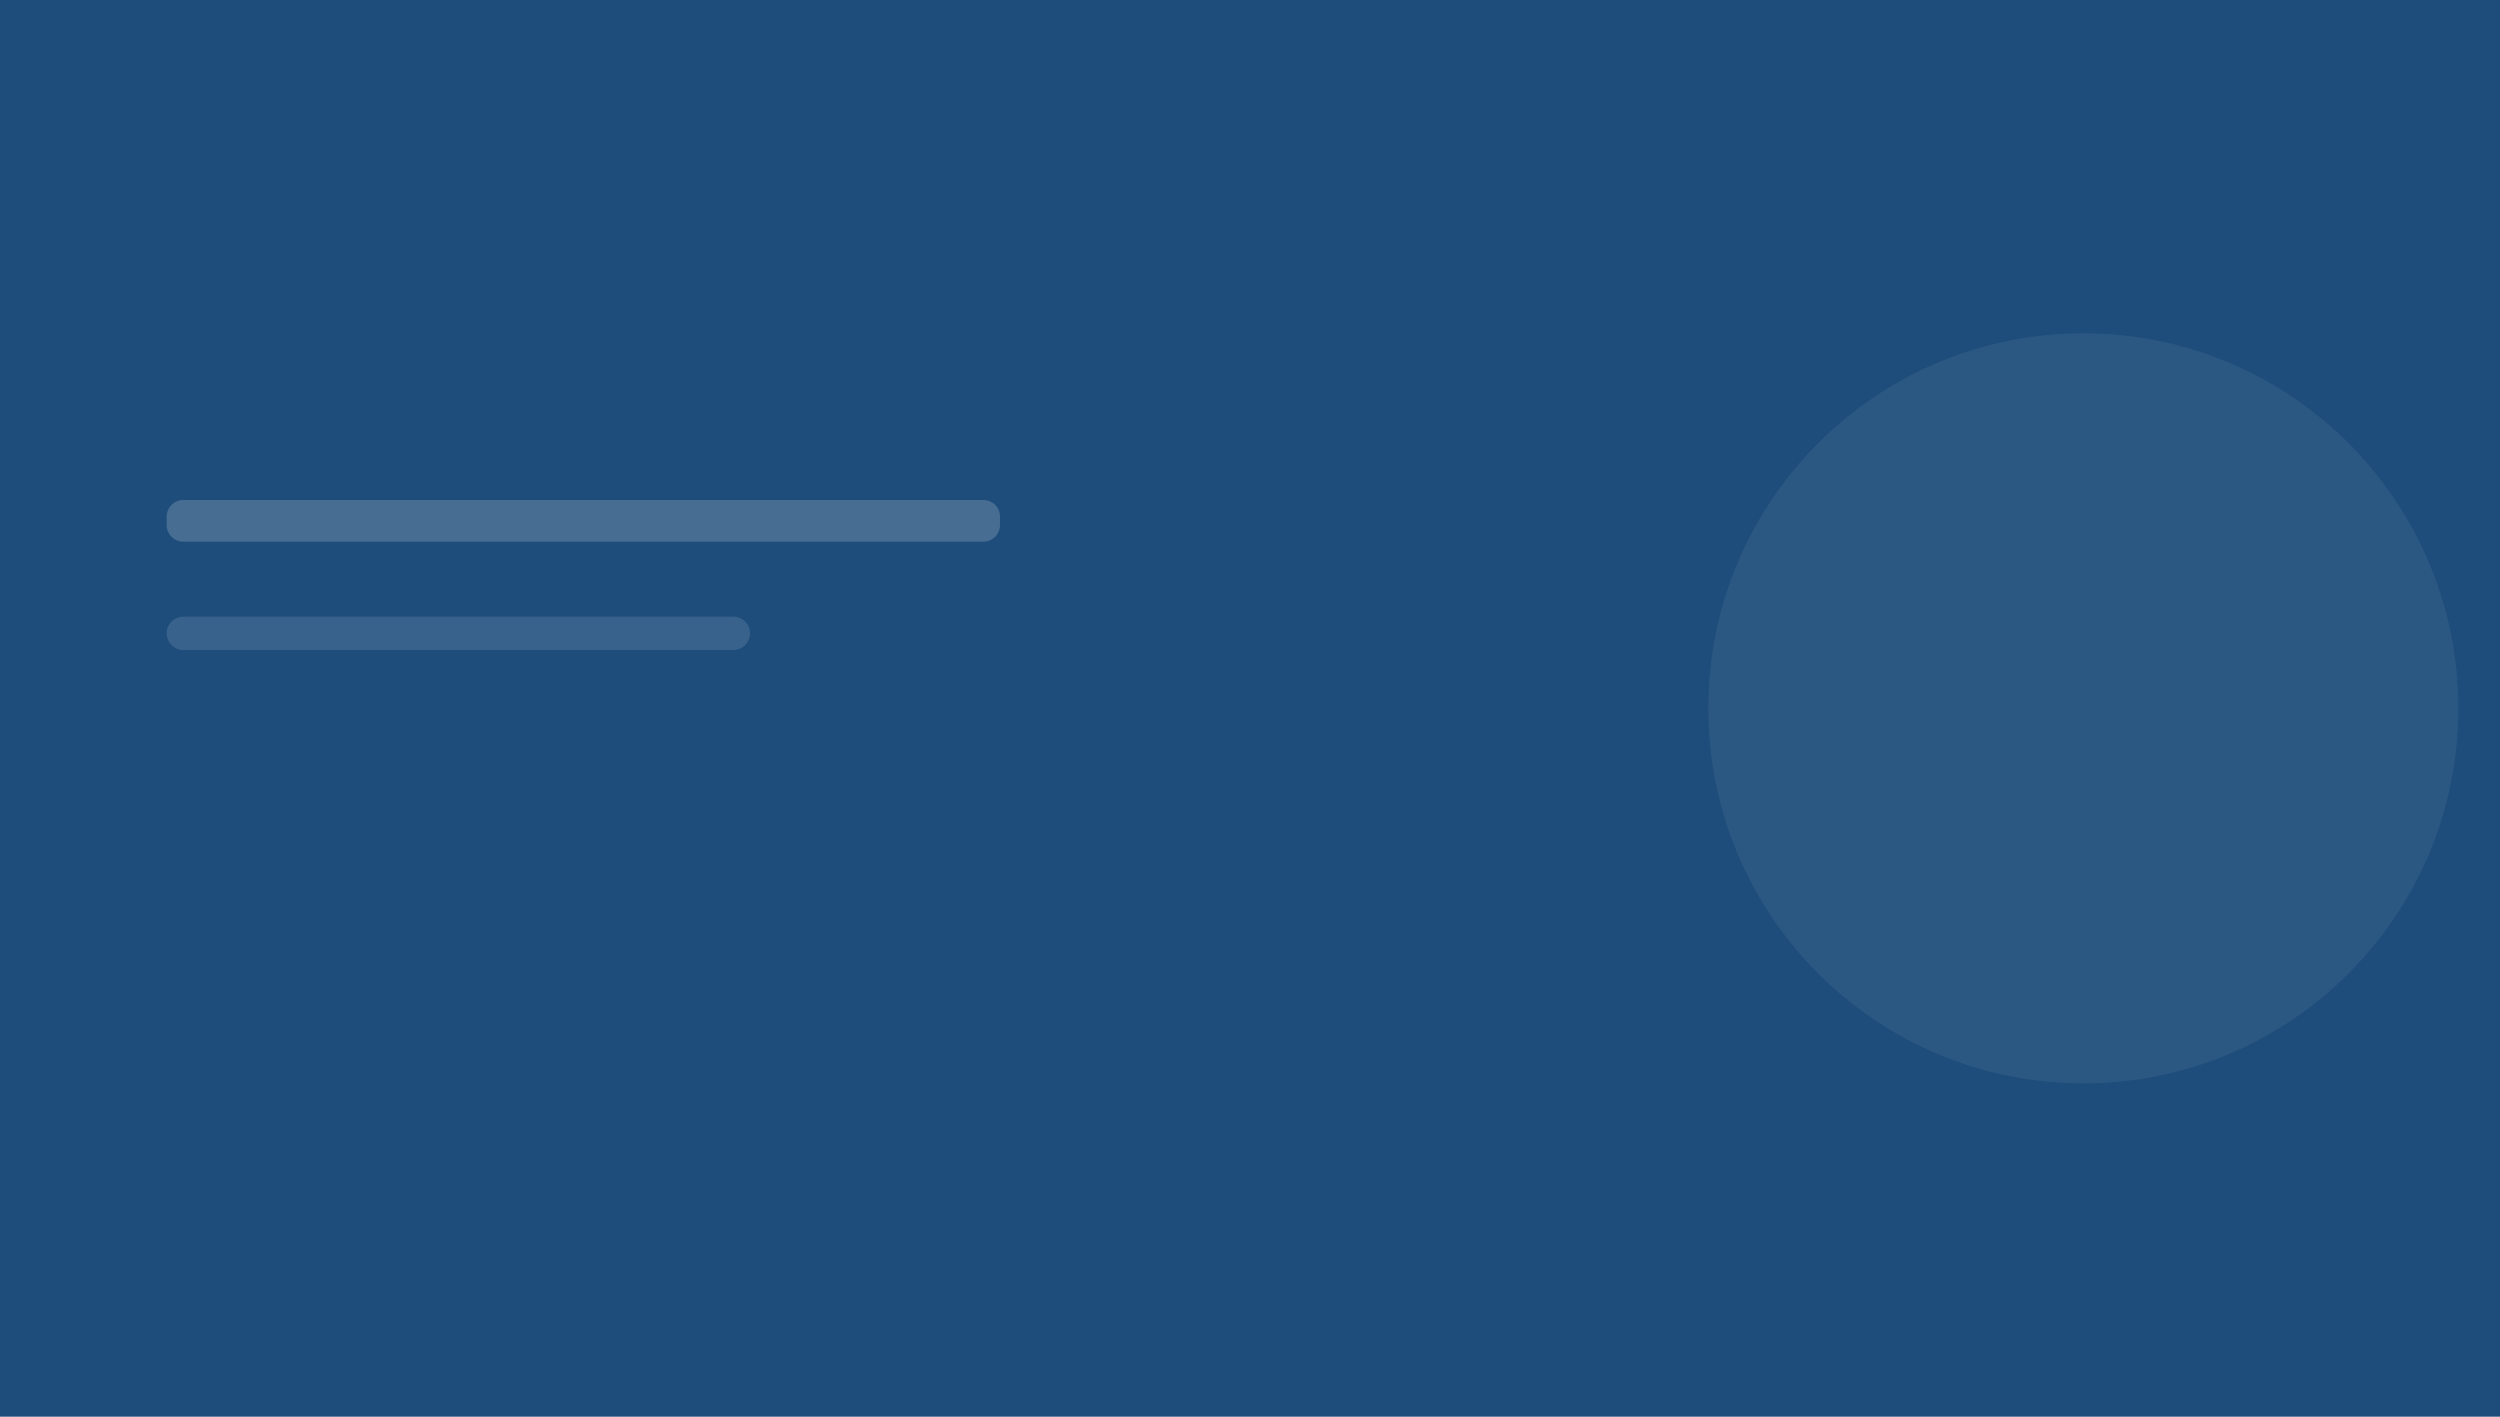
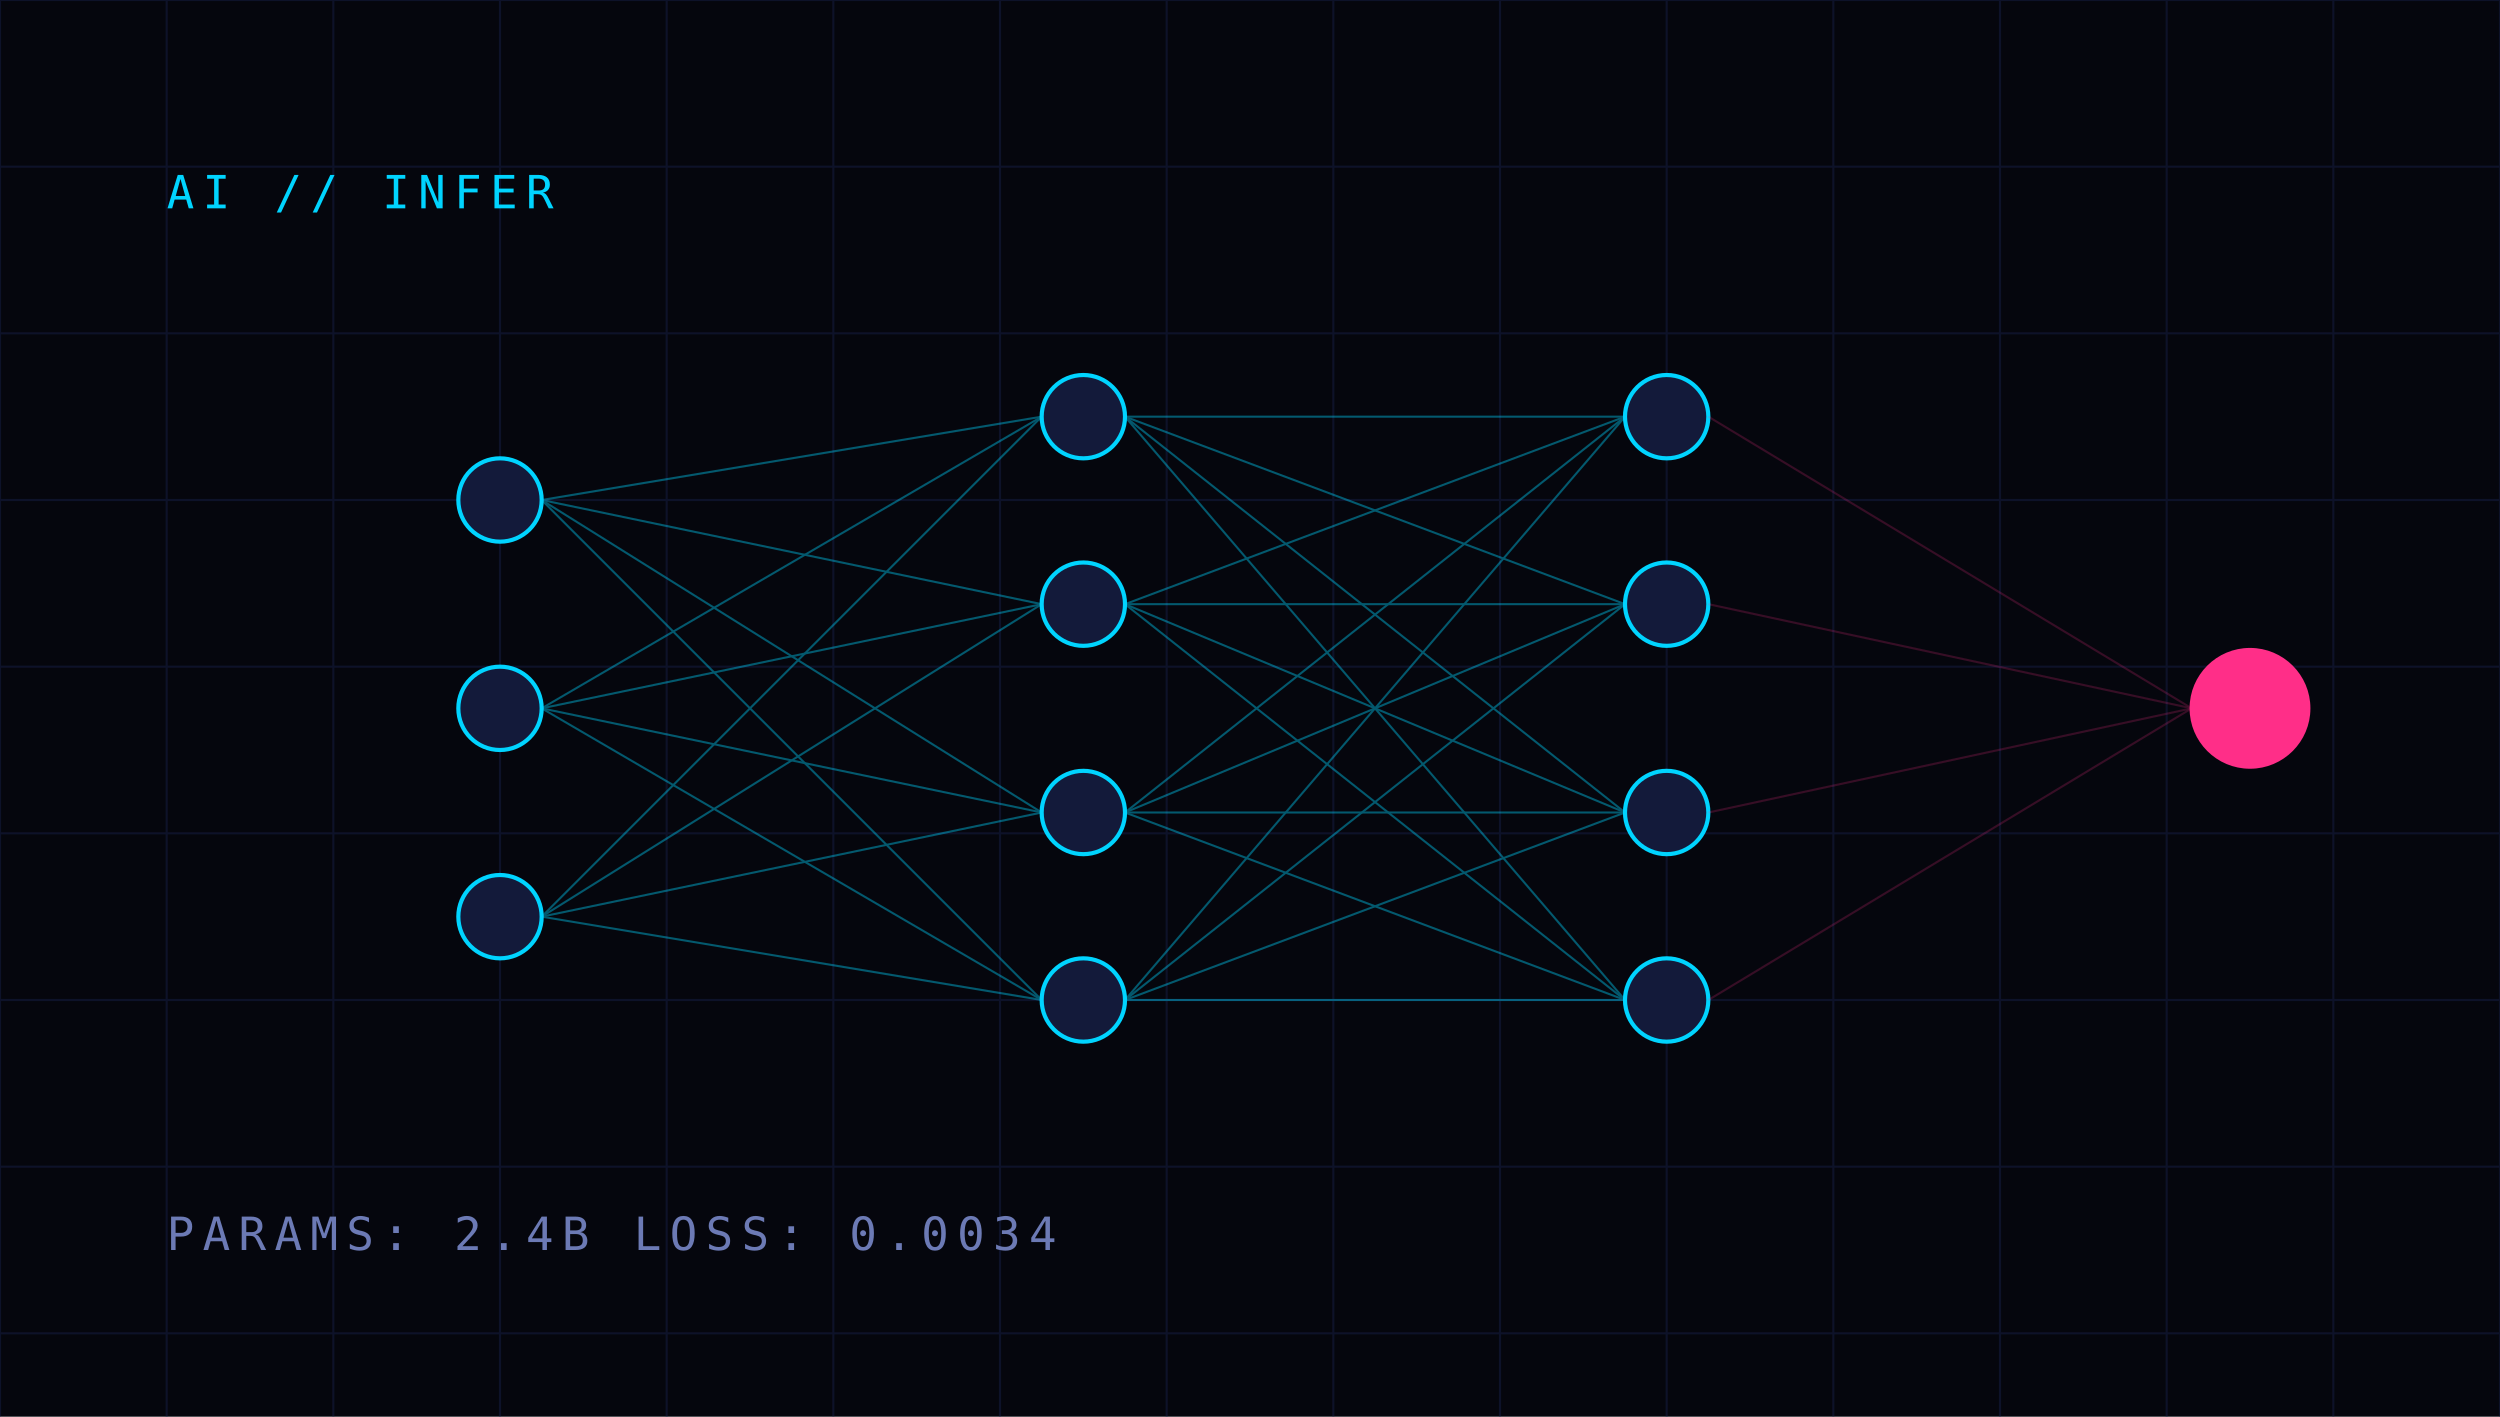
<svg xmlns="http://www.w3.org/2000/svg" width="600" height="340" viewBox="0 0 600 340">
-   <rect width="600" height="340" fill="#1e4d7b" />
-   <rect x="40" y="120" width="200" height="10" rx="4" fill="#ffffff" opacity="0.18" />
-   <rect x="40" y="148" width="140" height="8" rx="4" fill="#ffffff" opacity="0.12" />
-   <circle cx="500" cy="170" r="90" fill="#ffffff" opacity="0.06" />
+   <rect width="600" height="340" fill="#05060d" />
+   <g stroke="#1a2452" stroke-width="0.5" opacity="0.4">
+     <line x1="0" y1="0" x2="0" y2="340" />
+     <line x1="40" y1="0" x2="40" y2="340" />
+     <line x1="80" y1="0" x2="80" y2="340" />
+     <line x1="120" y1="0" x2="120" y2="340" />
+     <line x1="160" y1="0" x2="160" y2="340" />
+     <line x1="200" y1="0" x2="200" y2="340" />
+     <line x1="240" y1="0" x2="240" y2="340" />
+     <line x1="280" y1="0" x2="280" y2="340" />
+     <line x1="320" y1="0" x2="320" y2="340" />
+     <line x1="360" y1="0" x2="360" y2="340" />
+     <line x1="400" y1="0" x2="400" y2="340" />
+     <line x1="440" y1="0" x2="440" y2="340" />
+     <line x1="480" y1="0" x2="480" y2="340" />
+     <line x1="520" y1="0" x2="520" y2="340" />
+     <line x1="560" y1="0" x2="560" y2="340" />
+     <line x1="600" y1="0" x2="600" y2="340" />
+     <line x1="0" y1="0" x2="600" y2="0" />
+     <line x1="0" y1="40" x2="600" y2="40" />
+     <line x1="0" y1="80" x2="600" y2="80" />
+     <line x1="0" y1="120" x2="600" y2="120" />
+     <line x1="0" y1="160" x2="600" y2="160" />
+     <line x1="0" y1="200" x2="600" y2="200" />
+     <line x1="0" y1="240" x2="600" y2="240" />
+     <line x1="0" y1="280" x2="600" y2="280" />
+     <line x1="0" y1="320" x2="600" y2="320" />
+     <line x1="0" y1="360" x2="600" y2="360" />
+   </g>
+   <text x="40" y="50" font-family="JetBrains Mono, monospace" font-size="11" fill="#00d4ff" letter-spacing="2">AI // INFER</text>
+   <g>
+     <circle cx="120" cy="120" r="10" fill="#131a3a" stroke="#00d4ff" stroke-width="1" />
+     <circle cx="120" cy="170" r="10" fill="#131a3a" stroke="#00d4ff" stroke-width="1" />
+     <circle cx="120" cy="220" r="10" fill="#131a3a" stroke="#00d4ff" stroke-width="1" />
+     <circle cx="260" cy="100" r="10" fill="#131a3a" stroke="#00d4ff" stroke-width="1" />
+     <circle cx="260" cy="145" r="10" fill="#131a3a" stroke="#00d4ff" stroke-width="1" />
+     <circle cx="260" cy="195" r="10" fill="#131a3a" stroke="#00d4ff" stroke-width="1" />
+     <circle cx="260" cy="240" r="10" fill="#131a3a" stroke="#00d4ff" stroke-width="1" />
+     <circle cx="400" cy="100" r="10" fill="#131a3a" stroke="#00d4ff" stroke-width="1" />
+     <circle cx="400" cy="145" r="10" fill="#131a3a" stroke="#00d4ff" stroke-width="1" />
+     <circle cx="400" cy="195" r="10" fill="#131a3a" stroke="#00d4ff" stroke-width="1" />
+     <circle cx="400" cy="240" r="10" fill="#131a3a" stroke="#00d4ff" stroke-width="1" />
+     <circle cx="540" cy="170" r="14" fill="#ff2e88" stroke="#ff2e88" stroke-width="1" />
+   </g>
+   <g stroke="#00d4ff" stroke-width="0.5" opacity="0.4">
+     <line x1="130" y1="120" x2="250" y2="100" />
+     <line x1="130" y1="120" x2="250" y2="145" />
+     <line x1="130" y1="120" x2="250" y2="195" />
+     <line x1="130" y1="120" x2="250" y2="240" />
+     <line x1="130" y1="170" x2="250" y2="100" />
+     <line x1="130" y1="170" x2="250" y2="145" />
+     <line x1="130" y1="170" x2="250" y2="195" />
+     <line x1="130" y1="170" x2="250" y2="240" />
+     <line x1="130" y1="220" x2="250" y2="100" />
+     <line x1="130" y1="220" x2="250" y2="145" />
+     <line x1="130" y1="220" x2="250" y2="195" />
+     <line x1="130" y1="220" x2="250" y2="240" />
+     <line x1="270" y1="100" x2="390" y2="100" />
+     <line x1="270" y1="100" x2="390" y2="145" />
+     <line x1="270" y1="100" x2="390" y2="195" />
+     <line x1="270" y1="100" x2="390" y2="240" />
+     <line x1="270" y1="145" x2="390" y2="100" />
+     <line x1="270" y1="145" x2="390" y2="145" />
+     <line x1="270" y1="145" x2="390" y2="195" />
+     <line x1="270" y1="145" x2="390" y2="240" />
+     <line x1="270" y1="195" x2="390" y2="100" />
+     <line x1="270" y1="195" x2="390" y2="145" />
+     <line x1="270" y1="195" x2="390" y2="195" />
+     <line x1="270" y1="195" x2="390" y2="240" />
+     <line x1="270" y1="240" x2="390" y2="100" />
+     <line x1="270" y1="240" x2="390" y2="145" />
+     <line x1="270" y1="240" x2="390" y2="195" />
+     <line x1="270" y1="240" x2="390" y2="240" />
+     <line x1="410" y1="100" x2="526" y2="170" stroke="#ff2e88" opacity="0.5" />
+     <line x1="410" y1="145" x2="526" y2="170" stroke="#ff2e88" opacity="0.5" />
+     <line x1="410" y1="195" x2="526" y2="170" stroke="#ff2e88" opacity="0.5" />
+     <line x1="410" y1="240" x2="526" y2="170" stroke="#ff2e88" opacity="0.5" />
+   </g>
+   <text x="40" y="300" font-family="JetBrains Mono, monospace" font-size="11" fill="#6c7ab5" letter-spacing="2">PARAMS: 2.4B    LOSS: 0.0034</text>
</svg>
